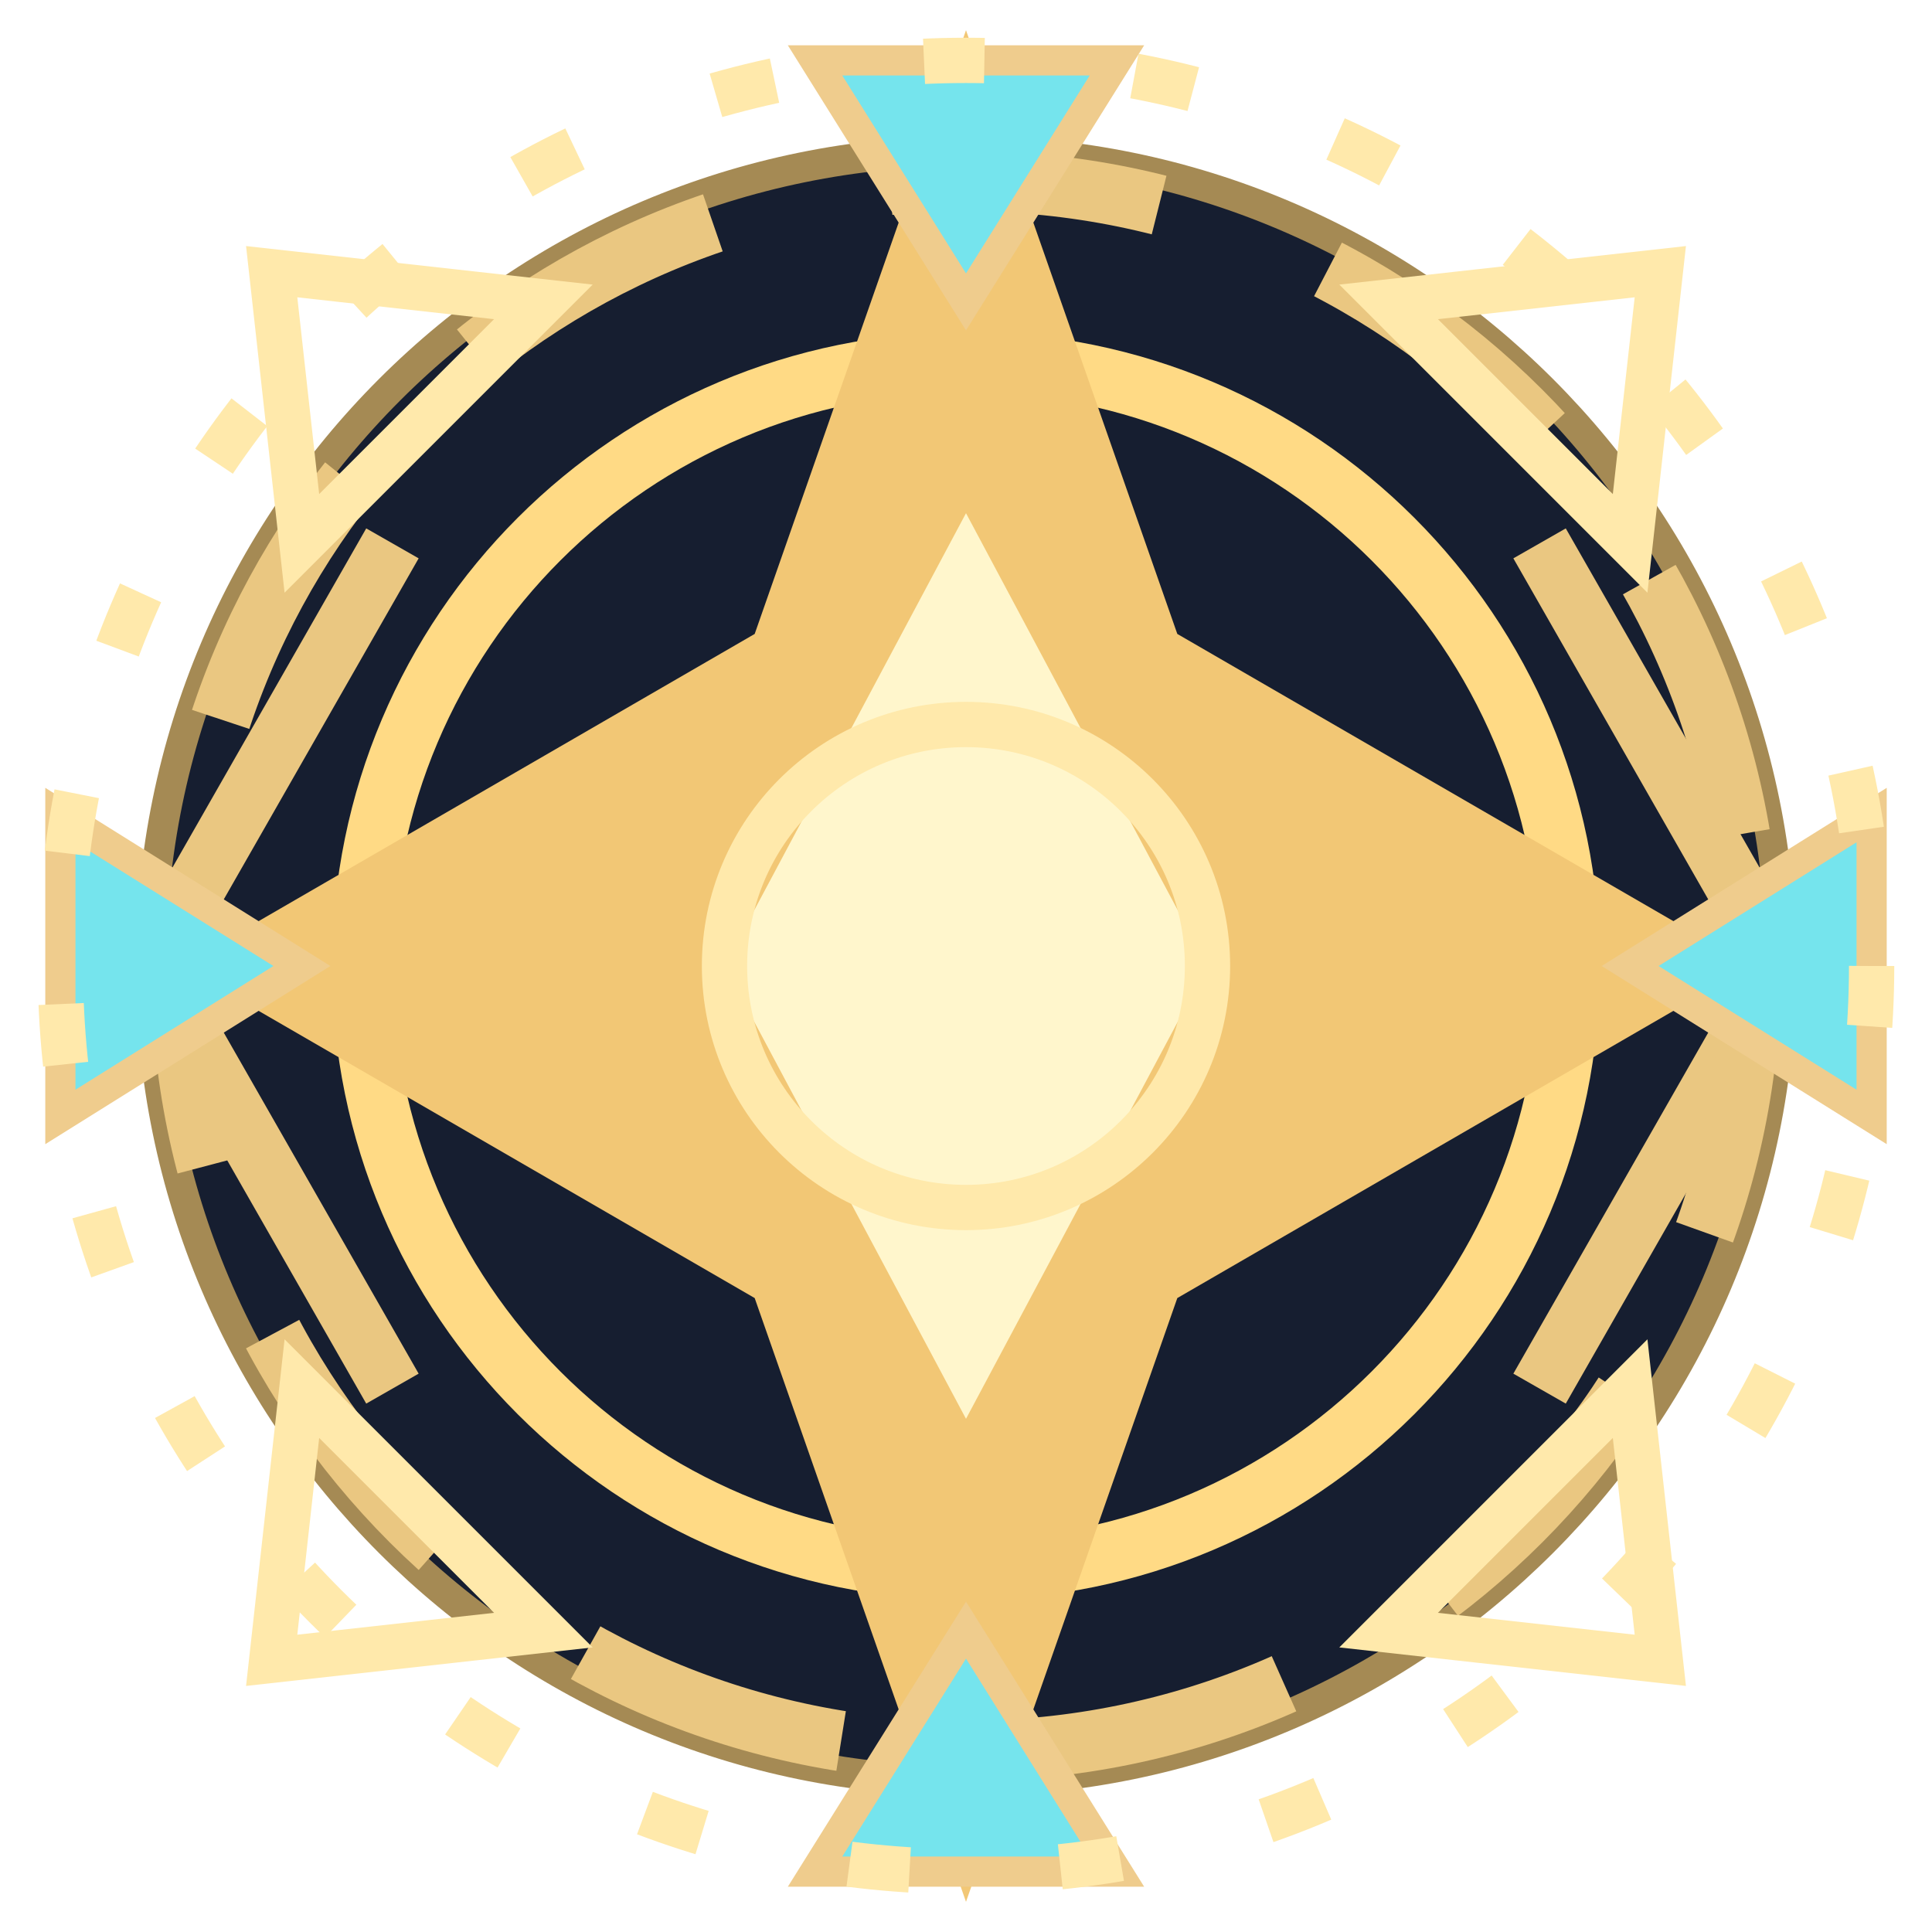
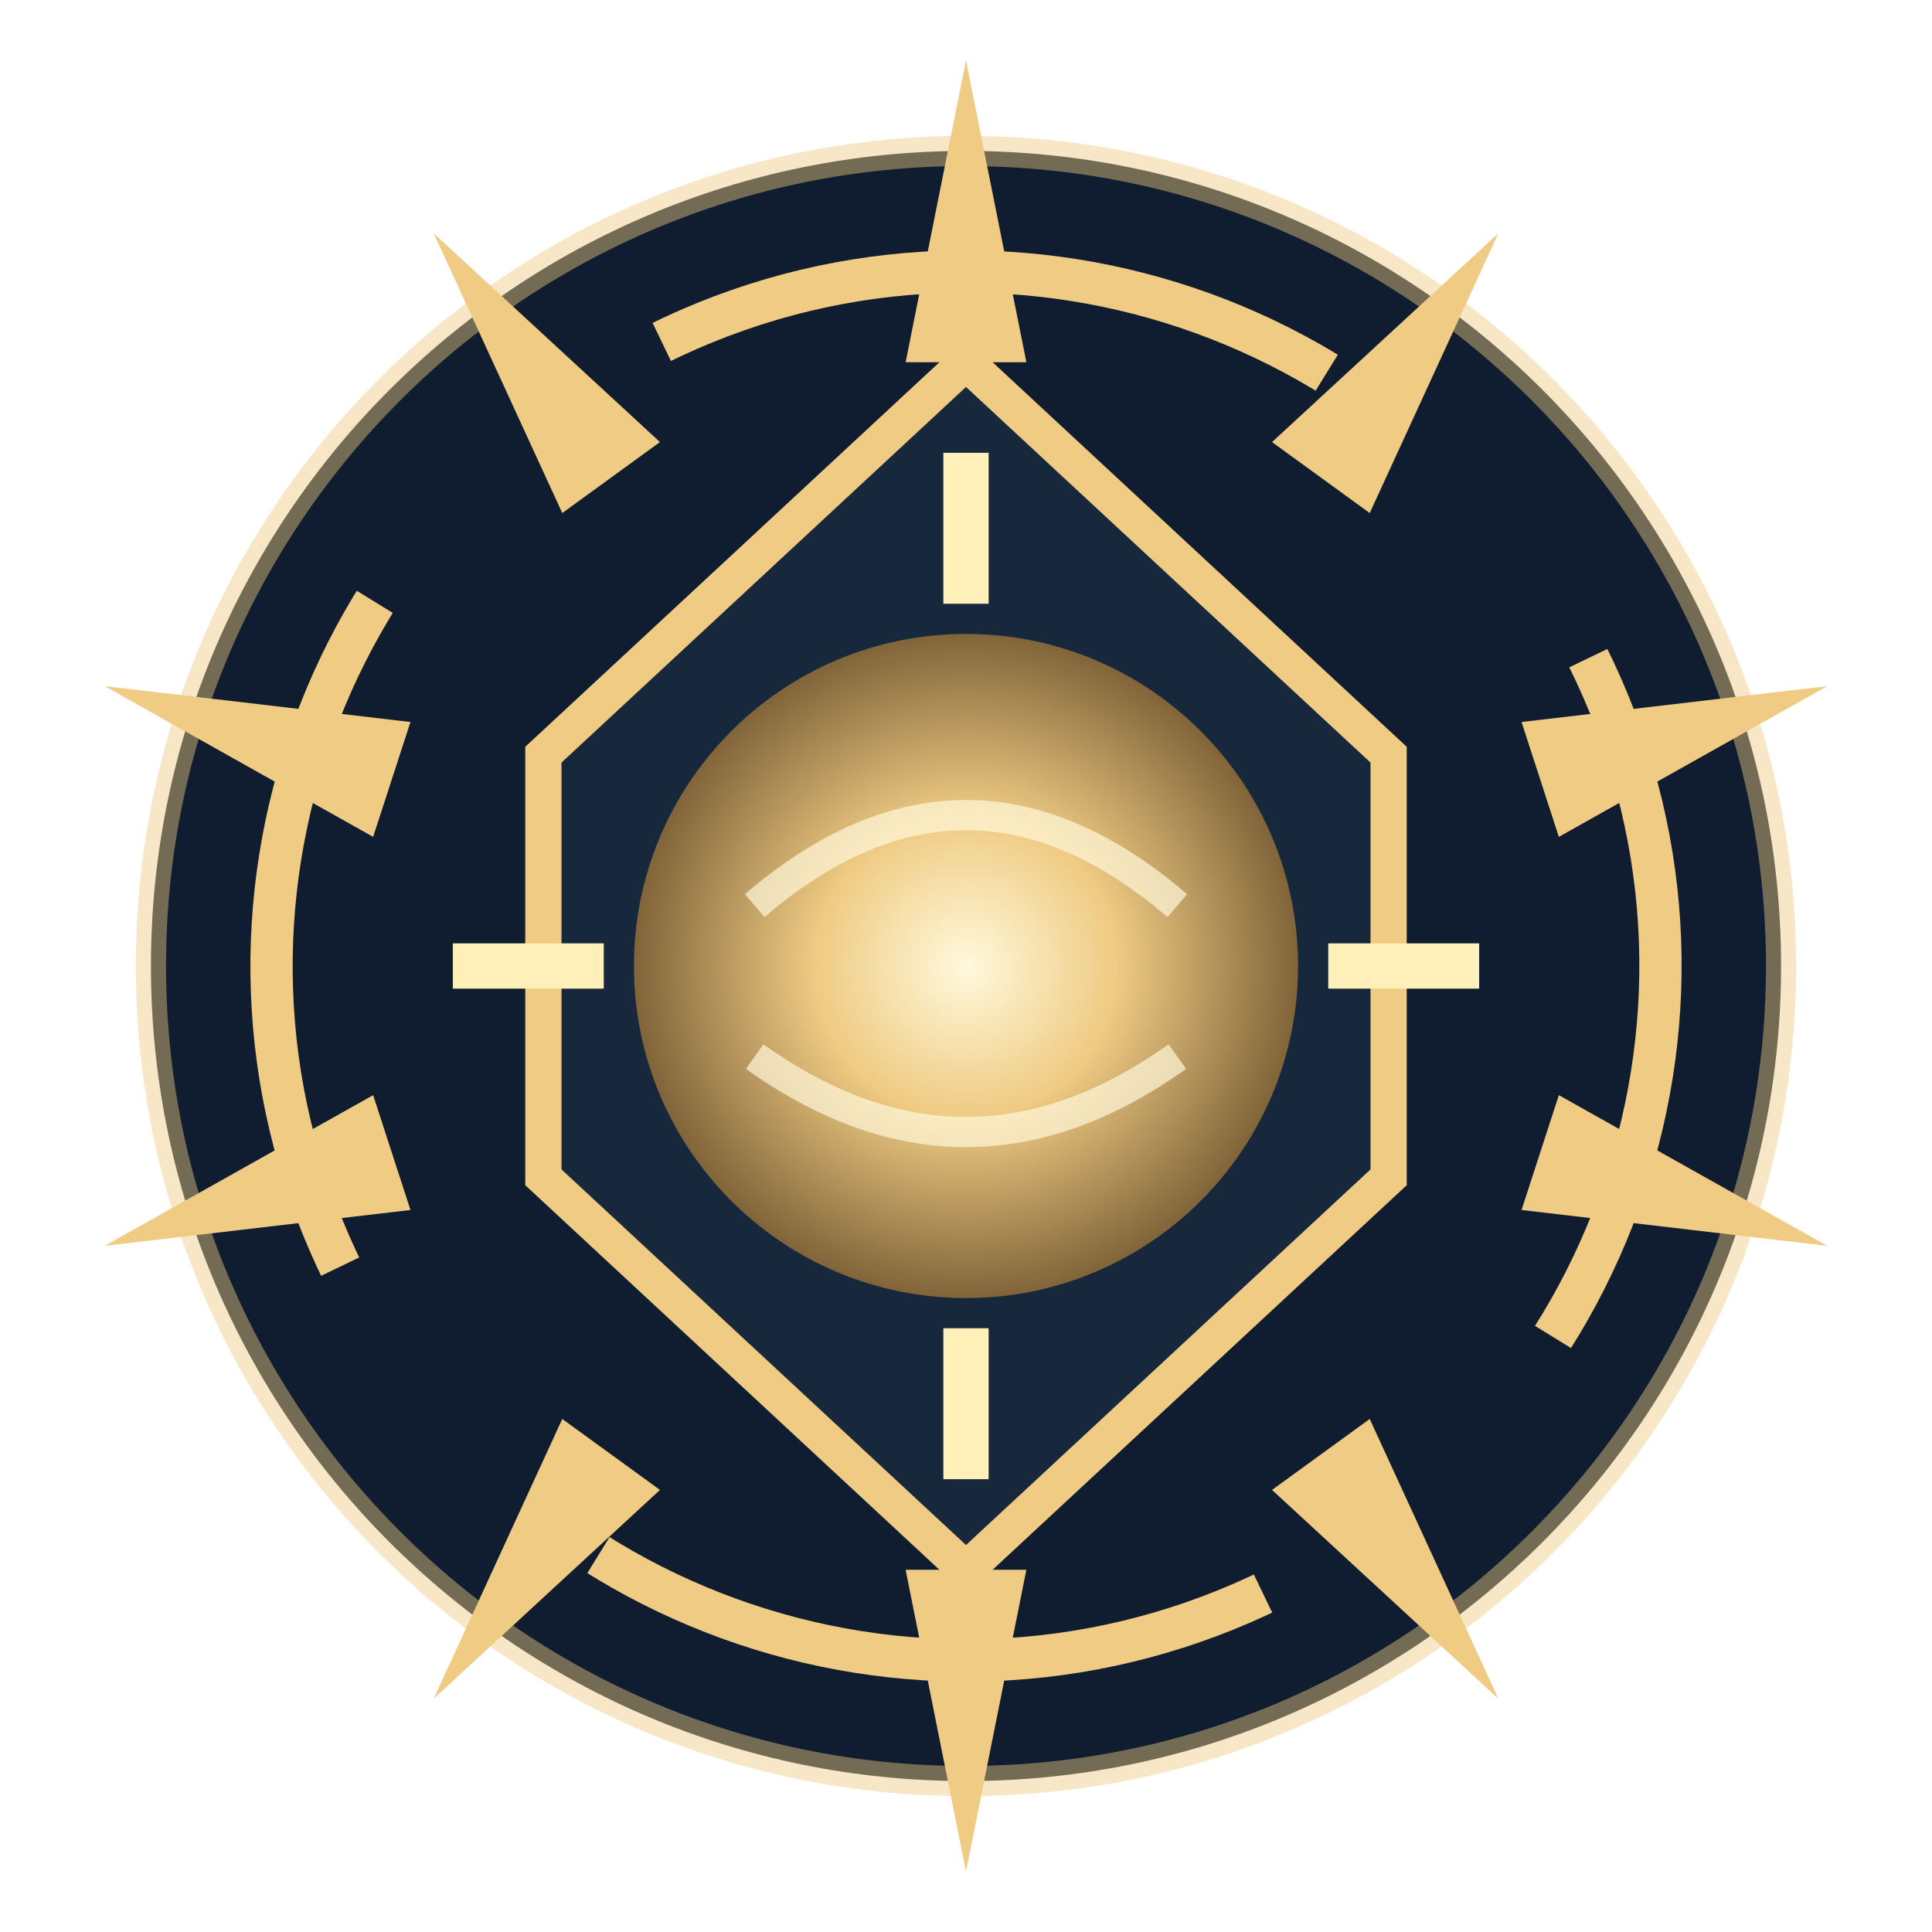
<svg xmlns="http://www.w3.org/2000/svg" width="64" height="64" viewBox="-32 -32 64 64">
-   <circle r="27" fill="#161e30" stroke="#a58a54" />
-   <circle r="20" fill="none" stroke="#ffda85" stroke-width="2" />
-   <path d="M0-31L7-11L26 0L7 11L0 31L-7 11L-26 0L-7-11Z" fill="#f2c775" />
-   <path d="M0-15L8 0L0 15L-8 0Z" fill="#fff6cc" />
-   <g fill="none" stroke="#eac781" stroke-width="2">
-     <path d="M-27 0l8-14M27 0l-8-14M-27 0l8 14M27 0l-8 14" />
-     <circle r="26" stroke-dasharray="9 6" />
-   </g>
-   <g fill="#75e4ed" stroke="#efcc8d">
-     <path d="M-30-5l8 5-8 5zM30-5l-8 5 8 5zM-5-30l5 8 5-8zM-5 30l5-8 5 8z" />
-   </g>
-   <g fill="none" stroke="#ffe9ab" stroke-width="1.5">
-     <path d="M-23-23l9 1-8 8zM23-23l-9 1 8 8zM-23 23l9-1-8-8zM23 23l-9-1 8-8z" />
-     <circle r="8" />
-     <circle r="30" stroke-dasharray="2 5" />
-   </g>
+   <defs>
+     <radialGradient id="core">
+       <stop stop-color="#fff9dc" />
+       <stop offset=".45" stop-color="#efcb83" />
+       <stop offset="1" stop-color="#806439" />
+     </radialGradient>
+   </defs>
+   <circle r="27" fill="#101d30" stroke="#efcb83" stroke-opacity=".45" />
+   <circle r="23" fill="none" stroke="#efcb83" stroke-width="1.4" stroke-dasharray="23 13" transform="rotate(-25)" />
+   <path d="M-2-20L0-30L2-20" transform="rotate(0)" fill="#efcb83" />
+   <path d="M-2-20L0-30L2-20" transform="rotate(36)" fill="#efcb83" />
+   <path d="M-2-20L0-30L2-20" transform="rotate(72)" fill="#efcb83" />
+   <path d="M-2-20L0-30L2-20" transform="rotate(108)" fill="#efcb83" />
+   <path d="M-2-20L0-30L2-20" transform="rotate(144)" fill="#efcb83" />
+   <path d="M-2-20L0-30L2-20" transform="rotate(180)" fill="#efcb83" />
+   <path d="M-2-20L0-30L2-20" transform="rotate(216)" fill="#efcb83" />
+   <path d="M-2-20L0-30L2-20" transform="rotate(252)" fill="#efcb83" />
+   <path d="M-2-20L0-30L2-20" transform="rotate(288)" fill="#efcb83" />
+   <path d="M-2-20L0-30L2-20" transform="rotate(324)" fill="#efcb83" />
+   <path d="M0-20L14-7L14 7L0 20L-14 7L-14-7Z" fill="#17283d" stroke="#efcb83" stroke-width="1.2" />
+   <circle r="11" fill="url(#core)" />
+   <path d="M0-17V-12M0 12V17M-17 0H-12M12 0H17" stroke="#fff0b9" stroke-width="1.5" />
+   <path d="M-7-2Q0-8 7-2M-7 3Q0 8 7 3" fill="none" stroke="#fff8dc" stroke-opacity=".7" />
</svg>
